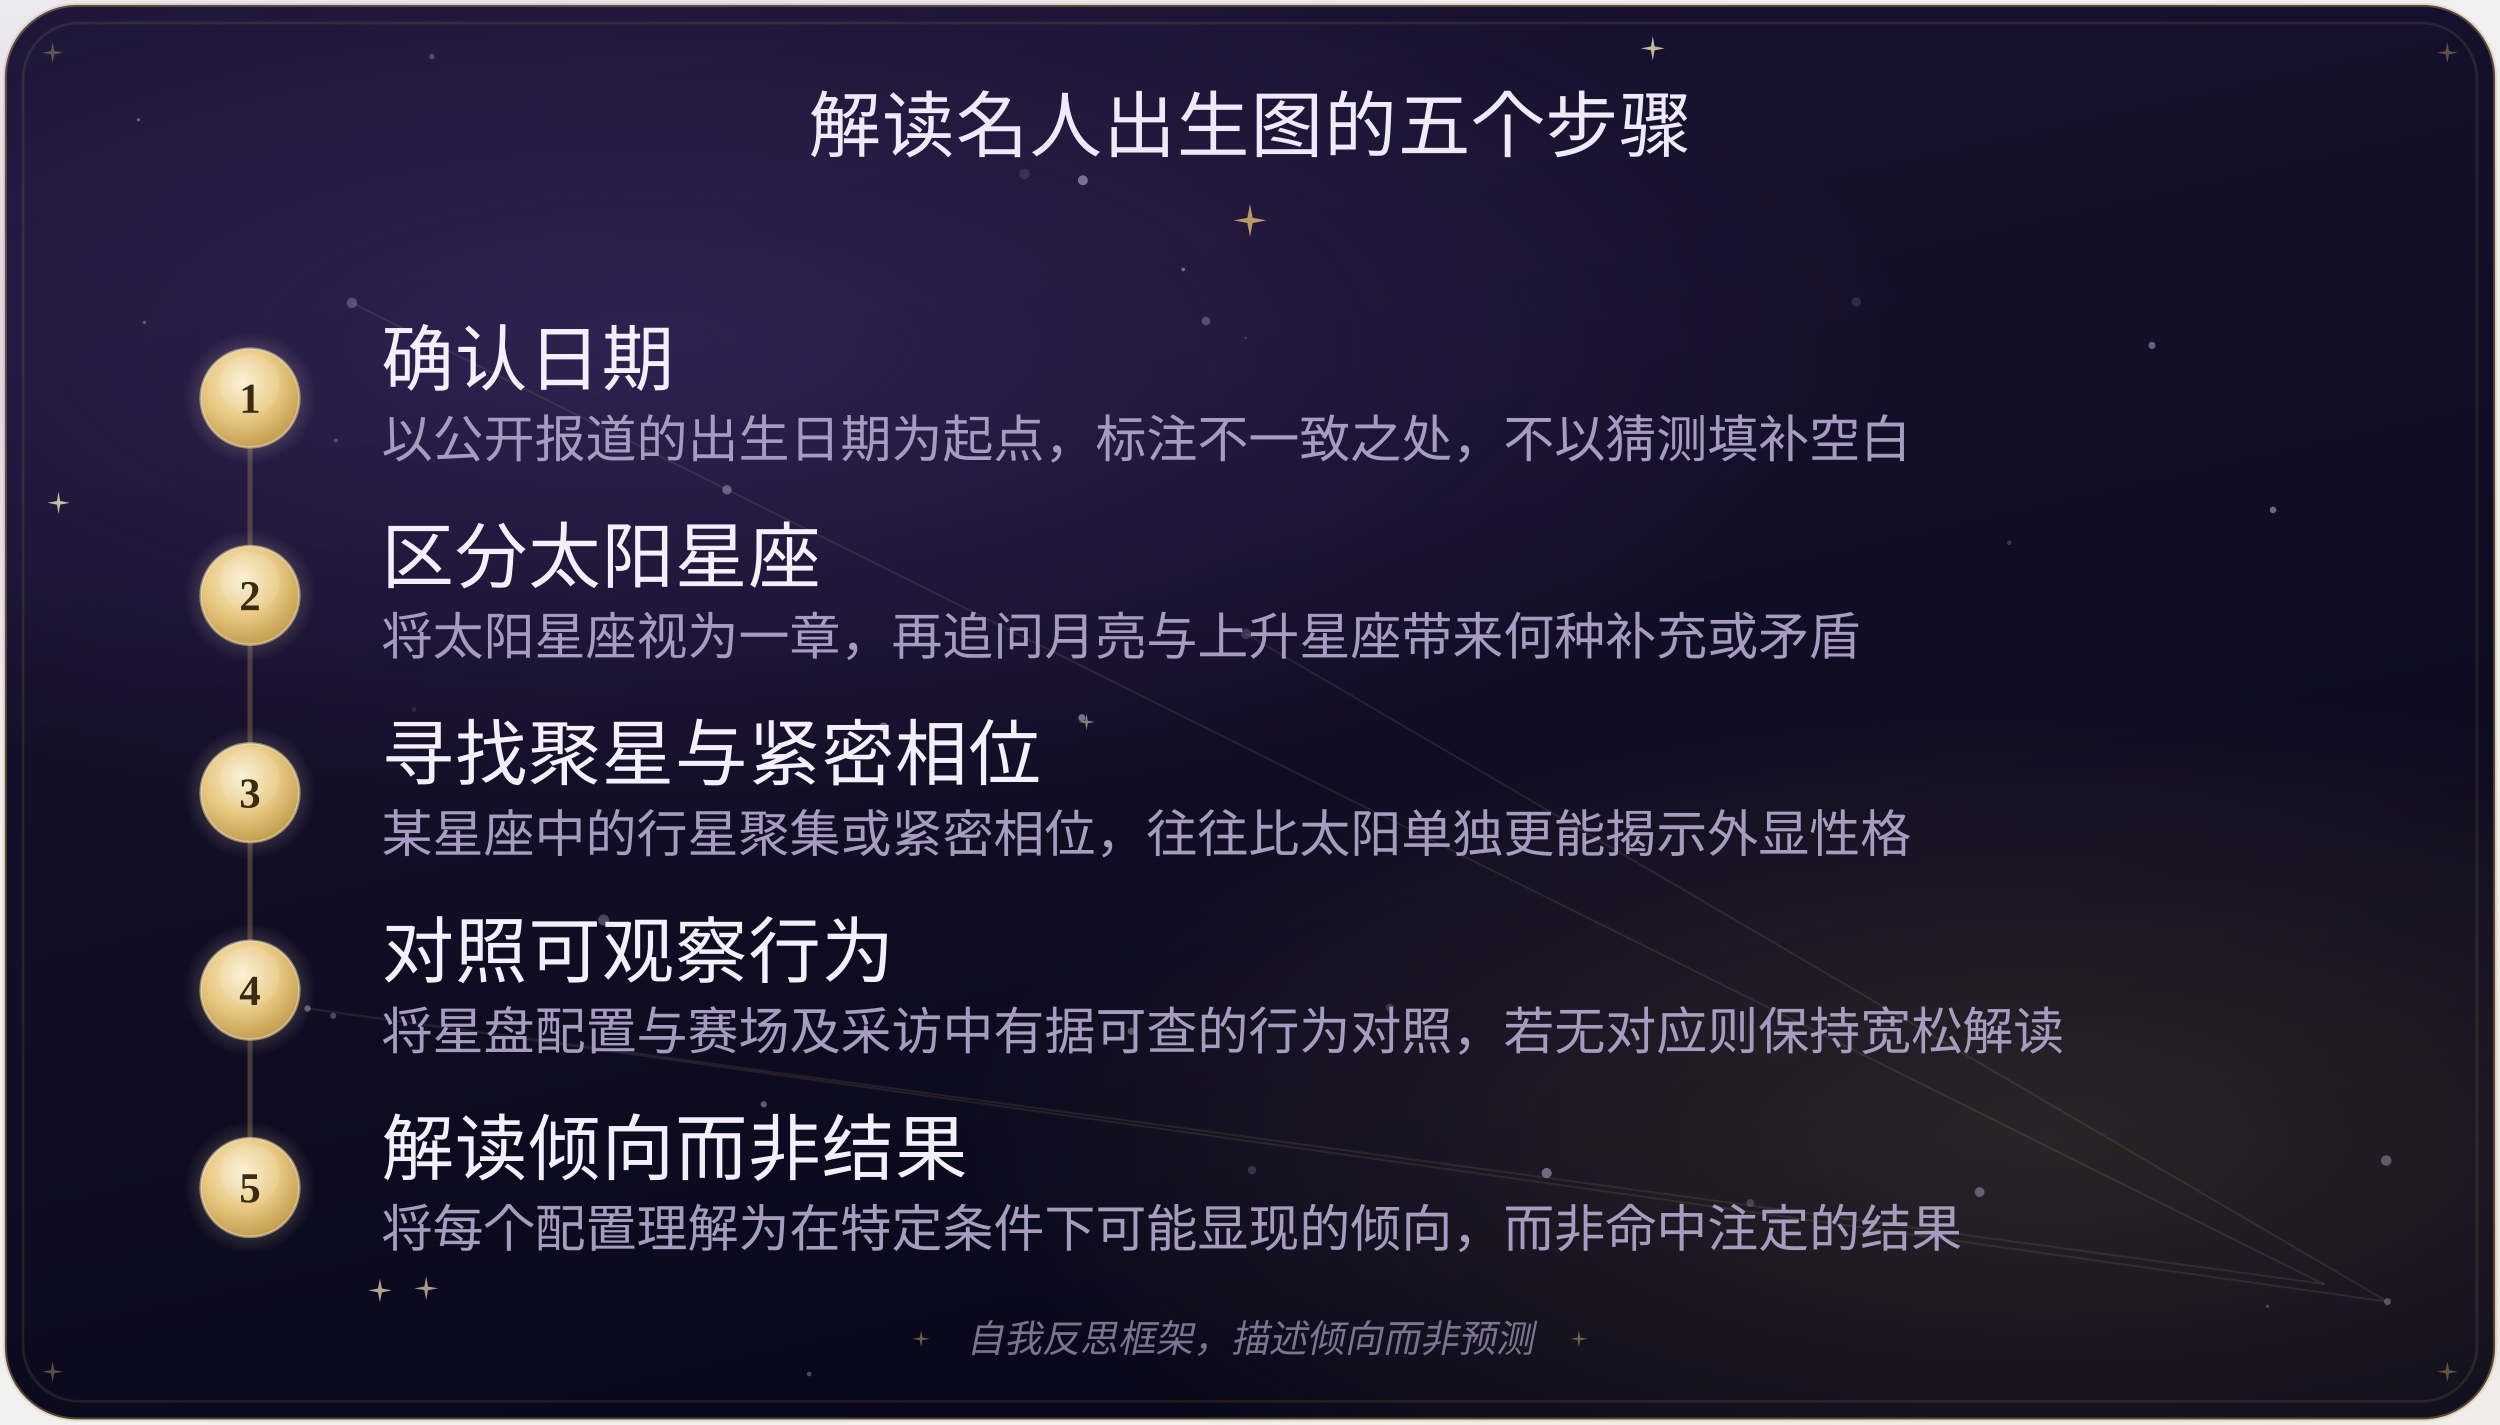
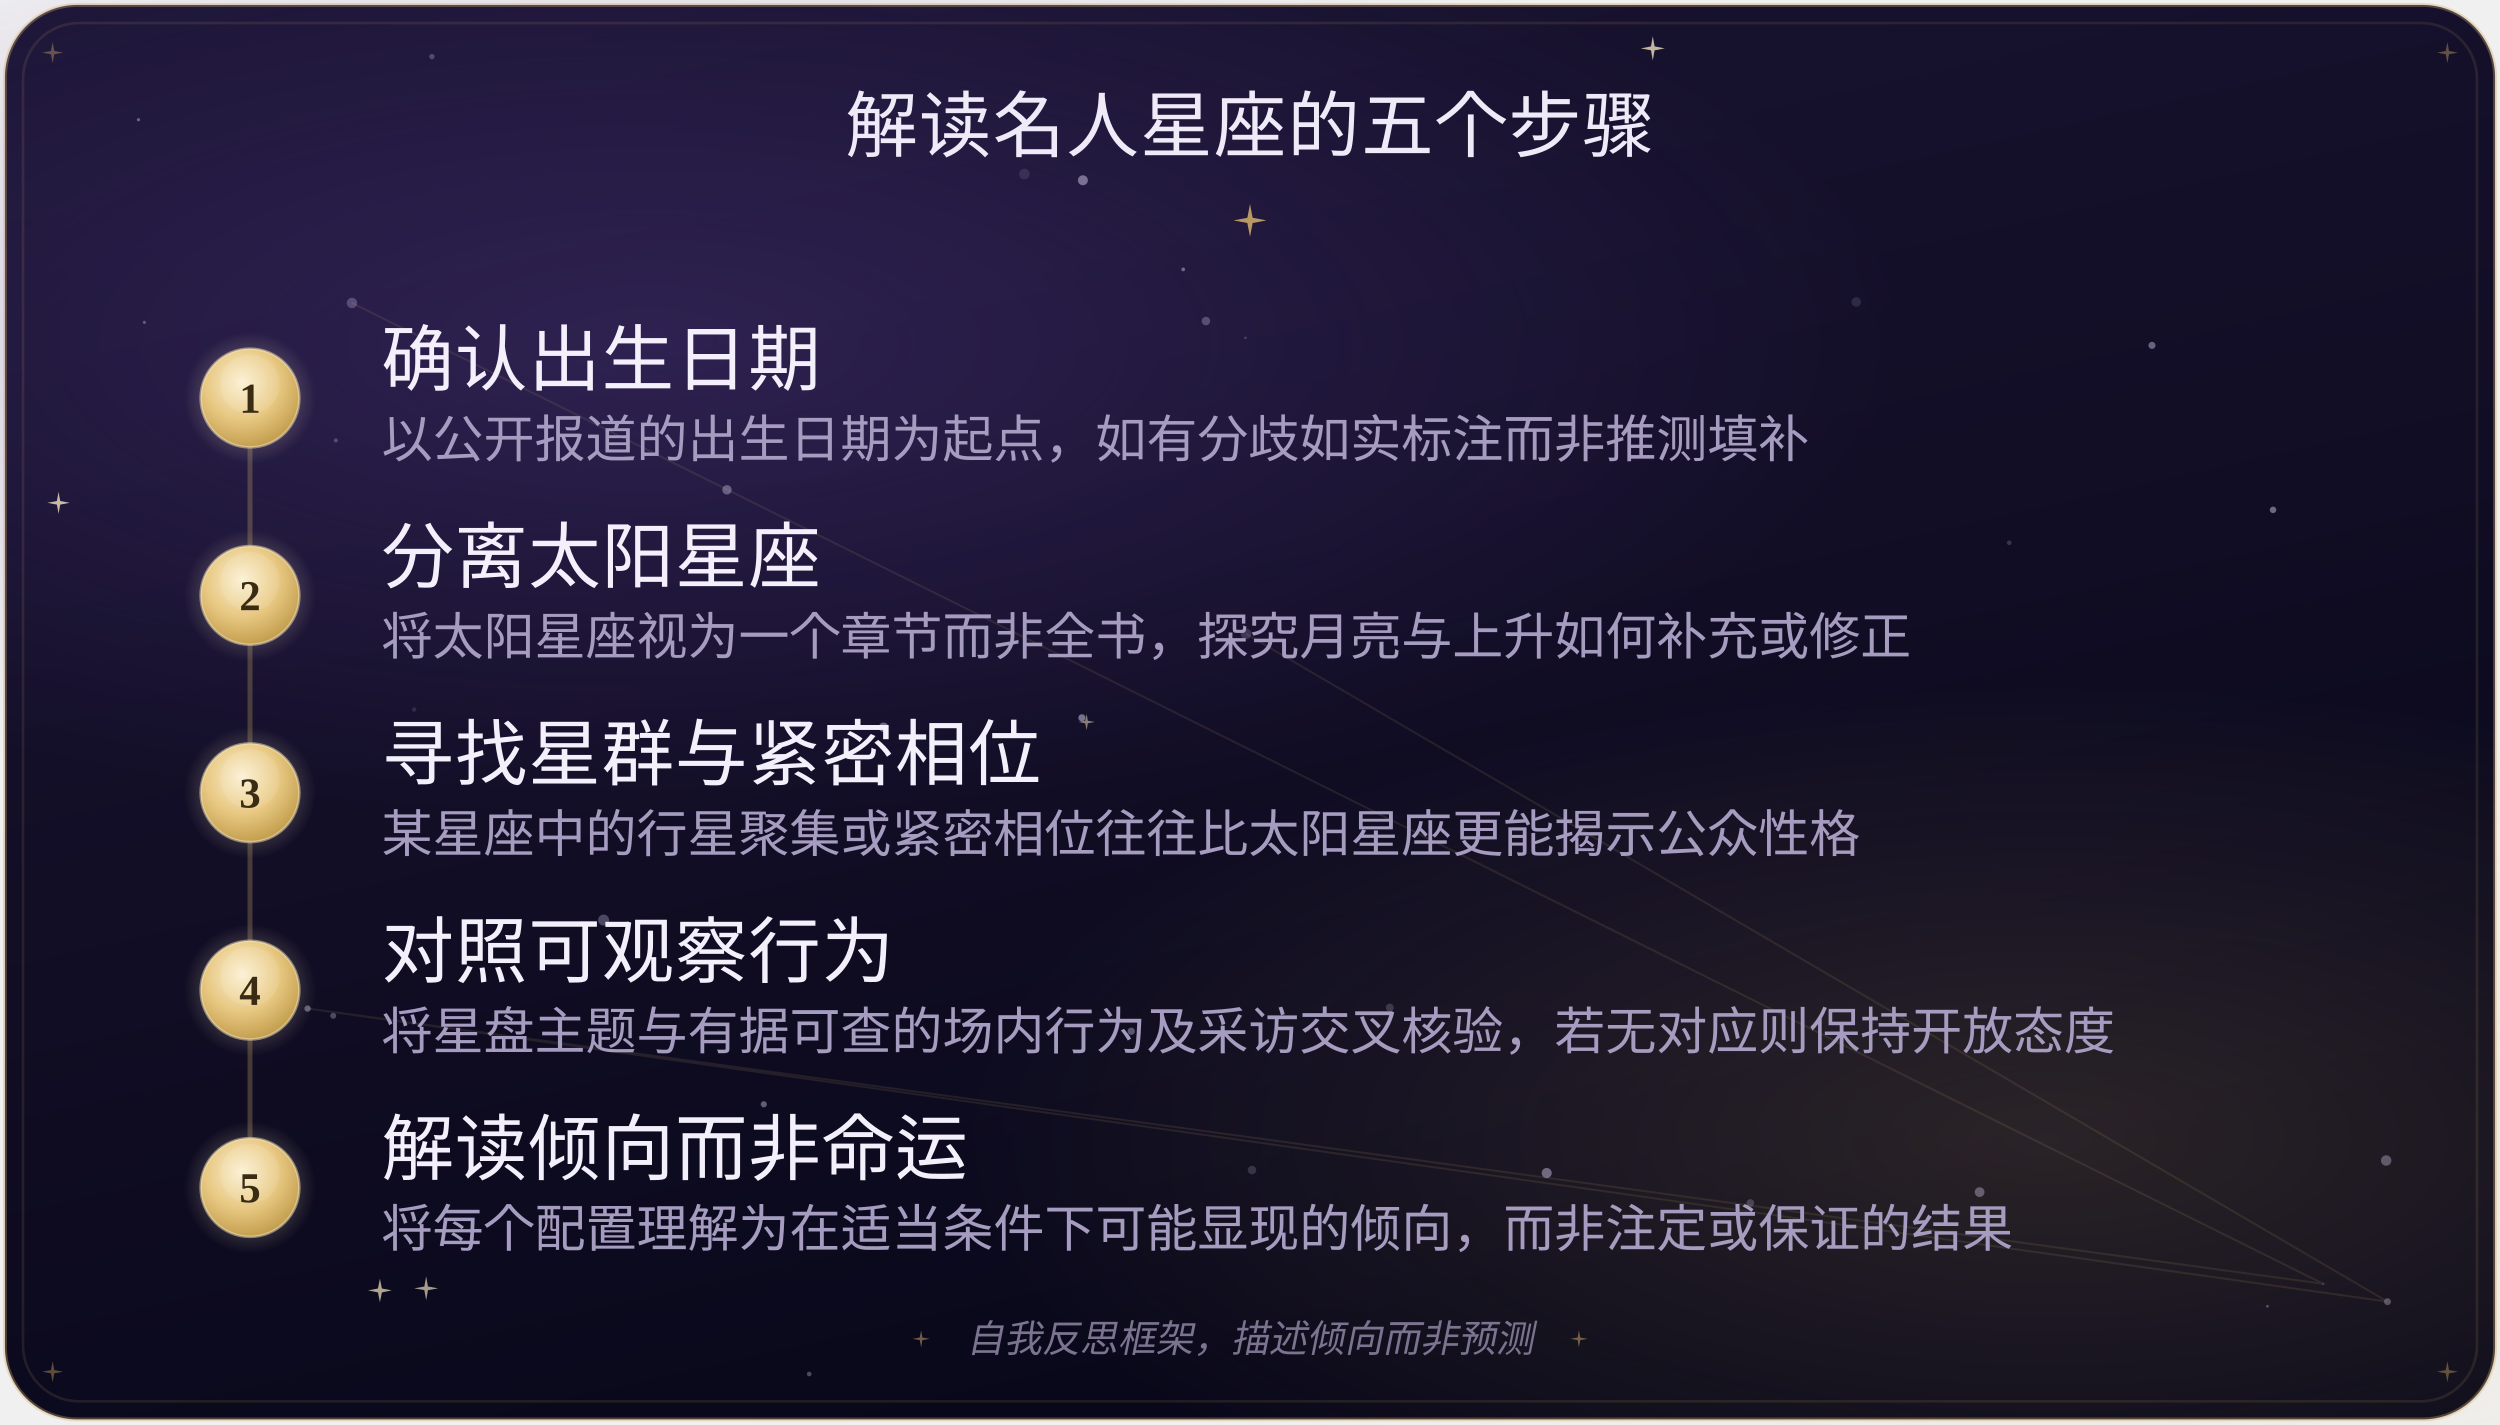
- <svg xmlns="http://www.w3.org/2000/svg" viewBox="0 0 760 433" role="img" aria-label="解读名人出生图的五个步骤">
+ <svg xmlns="http://www.w3.org/2000/svg" viewBox="0 0 760 433" role="img" aria-label="解读名人星座的五个步骤">
  <defs>
    <linearGradient id="bensheltonzodiacsign0zh-panel" x1="0" y1="0" x2="0.4" y2="1">
      <stop offset="0" stop-color="#1a1433" />
      <stop offset="0.55" stop-color="#120e26" />
      <stop offset="1" stop-color="#09081a" />
    </linearGradient>
    <radialGradient id="bensheltonzodiacsign0zh-foil" cx="0.42" cy="0.34" r="0.75">
      <stop offset="0" stop-color="#fbf0d2" />
      <stop offset="0.5" stop-color="#e8c882" />
      <stop offset="1" stop-color="#b8923f" />
    </radialGradient>
    <radialGradient id="bensheltonzodiacsign0zh-glow" cx="0.5" cy="0.5" r="0.5">
      <stop offset="0" stop-color="#f6e6bf" />
      <stop offset="1" stop-color="#f6e6bf" stop-opacity="0" />
    </radialGradient>
    <radialGradient id="bensheltonzodiacsign0zh-neb1" cx="0.5" cy="0.5" r="0.5">
      <stop offset="0" stop-color="#6f4bb0" stop-opacity="0.28" />
      <stop offset="1" stop-color="#6f4bb0" stop-opacity="0" />
    </radialGradient>
    <radialGradient id="bensheltonzodiacsign0zh-neb2" cx="0.5" cy="0.5" r="0.5">
      <stop offset="0" stop-color="#d4af6a" stop-opacity="0.16" />
      <stop offset="1" stop-color="#d4af6a" stop-opacity="0" />
    </radialGradient>
    <linearGradient id="bensheltonzodiacsign0zh-rule" x1="0" y1="0" x2="1" y2="0">
      <stop offset="0" stop-color="#d4af6a" stop-opacity="0" />
      <stop offset="0.5" stop-color="#d4af6a" stop-opacity="0.6" />
      <stop offset="1" stop-color="#d4af6a" stop-opacity="0" />
    </linearGradient>
  </defs>
  <rect x="1.5" y="1.5" width="757" height="430" rx="22" fill="url(#bensheltonzodiacsign0zh-panel)" />
  <ellipse cx="198" cy="104" rx="380" ry="147" fill="url(#bensheltonzodiacsign0zh-neb1)" />
  <ellipse cx="623" cy="346" rx="334" ry="139" fill="url(#bensheltonzodiacsign0zh-neb2)" />
  <circle cx="470.2" cy="356.6" r="1.53" fill="#cfc8ea" opacity="0.47" />
  <circle cx="232.2" cy="335.7" r="0.94" fill="#cfc8ea" opacity="0.43" />
  <circle cx="107.0" cy="92.1" r="1.59" fill="#cfc8ea" opacity="0.28" />
  <circle cx="706.3" cy="390.3" r="0.43" fill="#cfc8ea" opacity="0.15" />
  <circle cx="246.0" cy="417.7" r="0.71" fill="#cfc8ea" opacity="0.33" />
  <circle cx="131.3" cy="17.2" r="0.82" fill="#cfc8ea" opacity="0.28" />
  <circle cx="654.2" cy="105.0" r="1.08" fill="#cfc8ea" opacity="0.45" />
  <circle cx="70.3" cy="354.1" r="1.17" fill="#cfc8ea" opacity="0.43" />
  <circle cx="42.1" cy="36.4" r="0.50" fill="#cfc8ea" opacity="0.43" />
  <circle cx="378.6" cy="102.7" r="0.40" fill="#cfc8ea" opacity="0.22" />
  <circle cx="366.6" cy="97.6" r="1.29" fill="#cfc8ea" opacity="0.30" />
  <circle cx="93.5" cy="306.6" r="0.97" fill="#cfc8ea" opacity="0.42" />
  <circle cx="101.3" cy="308.8" r="0.91" fill="#cfc8ea" opacity="0.32" />
  <circle cx="183.5" cy="279.7" r="1.68" fill="#cfc8ea" opacity="0.31" />
  <circle cx="725.8" cy="395.7" r="1.06" fill="#cfc8ea" opacity="0.34" />
  <circle cx="691.0" cy="155.0" r="1.00" fill="#cfc8ea" opacity="0.48" />
  <circle cx="610.8" cy="165.0" r="0.71" fill="#cfc8ea" opacity="0.21" />
  <circle cx="329.2" cy="54.8" r="1.51" fill="#cfc8ea" opacity="0.50" />
  <circle cx="378.8" cy="192.7" r="1.61" fill="#cfc8ea" opacity="0.20" />
  <circle cx="181.7" cy="310.9" r="0.60" fill="#cfc8ea" opacity="0.17" />
  <circle cx="380.6" cy="355.7" r="1.29" fill="#cfc8ea" opacity="0.19" />
  <circle cx="311.4" cy="52.9" r="1.60" fill="#cfc8ea" opacity="0.13" />
  <circle cx="328.9" cy="218.2" r="1.08" fill="#cfc8ea" opacity="0.53" />
  <circle cx="432.6" cy="191.4" r="0.48" fill="#cfc8ea" opacity="0.28" />
  <circle cx="268.6" cy="221.1" r="1.45" fill="#cfc8ea" opacity="0.48" />
  <circle cx="532.1" cy="365.7" r="1.16" fill="#cfc8ea" opacity="0.24" />
  <circle cx="102.1" cy="133.9" r="0.63" fill="#cfc8ea" opacity="0.28" />
  <circle cx="43.9" cy="98.0" r="0.50" fill="#cfc8ea" opacity="0.35" />
  <circle cx="601.8" cy="362.4" r="1.48" fill="#cfc8ea" opacity="0.38" />
  <circle cx="221.0" cy="148.9" r="1.43" fill="#cfc8ea" opacity="0.39" />
  <circle cx="725.4" cy="352.8" r="1.59" fill="#cfc8ea" opacity="0.36" />
  <circle cx="564.3" cy="91.8" r="1.45" fill="#cfc8ea" opacity="0.14" />
  <circle cx="422.5" cy="306.3" r="1.21" fill="#cfc8ea" opacity="0.21" />
  <circle cx="343.9" cy="313.5" r="1.11" fill="#cfc8ea" opacity="0.39" />
  <circle cx="359.7" cy="81.9" r="0.57" fill="#cfc8ea" opacity="0.46" />
  <circle cx="125.9" cy="215.7" r="0.67" fill="#cfc8ea" opacity="0.14" />
  <circle cx="689.3" cy="397.1" r="0.44" fill="#cfc8ea" opacity="0.32" />
  <path d="M 330.341 217.0 L 330.7 219.1 L 332.8 219.459 L 330.7 219.9 L 330.341 222.0 L 329.9 219.9 L 327.8 219.459 L 329.9 219.1 Z" fill="#f6e6bf" opacity="0.513" />
  <path d="M 17.802 149.5 L 18.3 152.3 L 21.2 152.855 L 18.3 153.4 L 17.802 156.2 L 17.3 153.4 L 14.4 152.855 L 17.3 152.3 Z" fill="#f6e6bf" opacity="0.789" />
  <path d="M 502.44 11.0 L 503.0 14.1 L 506.1 14.711 L 503.0 15.3 L 502.44 18.4 L 501.9 15.3 L 498.8 14.711 L 501.9 14.1 Z" fill="#f6e6bf" opacity="0.772" />
  <path d="M 115.49 388.7 L 116.1 391.7 L 119.1 392.275 L 116.1 392.9 L 115.49 395.9 L 114.9 392.9 L 111.9 392.275 L 114.9 391.7 Z" fill="#f6e6bf" opacity="0.697" />
  <path d="M 129.559 388.0 L 130.1 391.1 L 133.2 391.664 L 130.1 392.2 L 129.559 395.3 L 129.0 392.2 L 125.9 391.664 L 129.0 391.1 Z" fill="#f6e6bf" opacity="0.663" />
  <path d="M 107.0 92.1 L 706.3 390.3 L 93.5 306.6 L 725.8 395.7 L 378.8 192.7" fill="none" stroke="#d4af6a" stroke-width="0.6" opacity="0.12" />
  <rect x="1.5" y="1.5" width="757" height="430" rx="22" fill="none" stroke="#d4af6a" stroke-opacity="0.34" stroke-width="1.2" />
  <rect x="7" y="7" width="746" height="419" rx="17" fill="none" stroke="#d4af6a" stroke-opacity="0.12" stroke-width="0.8" />
  <path d="M 16 12.8 L 16.5 15.5 L 19.2 16 L 16.5 16.5 L 16 19.2 L 15.5 16.5 L 12.8 16 L 15.5 15.5 Z" fill="#d4af6a" opacity="0.4" />
  <path d="M 744 12.8 L 744.5 15.5 L 747.2 16 L 744.5 16.5 L 744 19.2 L 743.5 16.5 L 740.8 16 L 743.5 15.5 Z" fill="#d4af6a" opacity="0.4" />
  <path d="M 16 413.8 L 16.5 416.5 L 19.2 417 L 16.5 417.5 L 16 420.2 L 15.5 417.5 L 12.8 417 L 15.5 416.5 Z" fill="#d4af6a" opacity="0.4" />
  <path d="M 744 413.8 L 744.5 416.5 L 747.2 417 L 744.5 417.5 L 744 420.2 L 743.5 417.5 L 740.8 417 L 743.5 416.5 Z" fill="#d4af6a" opacity="0.4" />
-   <text x="380" y="46" text-anchor="middle" font-family="Georgia, 'Times New Roman', serif" font-size="22" letter-spacing="0.4" fill="#efeaf8">解读名人出生图的五个步骤</text>
+   <text x="380" y="46" text-anchor="middle" font-family="Georgia, 'Times New Roman', serif" font-size="22" letter-spacing="0.4" fill="#efeaf8">解读名人星座的五个步骤</text>
  <line x1="230" y1="67" x2="368" y2="67" stroke="url(#bensheltonzodiacsign0zh-rule)" stroke-width="1" />
  <line x1="392" y1="67" x2="530" y2="67" stroke="url(#bensheltonzodiacsign0zh-rule)" stroke-width="1" />
  <path d="M 380 62.0 L 380.8 66.2 L 385.0 67 L 380.8 67.8 L 380 72.0 L 379.2 67.8 L 375.0 67 L 379.2 66.2 Z" fill="#d4af6a" opacity="0.85" />
  <line x1="76" y1="121" x2="76" y2="361" stroke="#d4af6a" stroke-opacity="0.28" stroke-width="1.5" />
  <circle cx="76" cy="121" r="20.0" fill="url(#bensheltonzodiacsign0zh-glow)" opacity="0.5" />
  <circle cx="76" cy="121" r="15" fill="url(#bensheltonzodiacsign0zh-foil)" stroke="#f6e6bf" stroke-opacity="0.5" stroke-width="0.8" />
  <circle cx="76" cy="116.8" r="9.0" fill="#ffffff" opacity="0.10" />
  <text x="76" y="125.5" text-anchor="middle" font-family="Georgia, 'Times New Roman', serif" font-size="13" font-weight="700" fill="#3a2c12">1</text>
-   <text x="116" y="117.0" font-family="Georgia, 'Times New Roman', serif" font-size="22" letter-spacing="0.3" fill="#f3effb">确认日期</text>
-   <text x="116" y="139.0" font-family="Helvetica, Arial, sans-serif" font-size="15.5" fill="#a59cc0">以公开报道的出生日期为起点，标注不一致之处，不以猜测填补空白</text>
+   <text x="116" y="117.0" font-family="Georgia, 'Times New Roman', serif" font-size="22" letter-spacing="0.3" fill="#f3effb">确认出生日期</text>
+   <text x="116" y="139.0" font-family="Helvetica, Arial, sans-serif" font-size="15.5" fill="#a59cc0">以公开报道的出生日期为起点，如有分歧如实标注而非推测填补</text>
  <circle cx="76" cy="181" r="20.0" fill="url(#bensheltonzodiacsign0zh-glow)" opacity="0.5" />
  <circle cx="76" cy="181" r="15" fill="url(#bensheltonzodiacsign0zh-foil)" stroke="#f6e6bf" stroke-opacity="0.5" stroke-width="0.8" />
  <circle cx="76" cy="176.8" r="9.0" fill="#ffffff" opacity="0.10" />
  <text x="76" y="185.5" text-anchor="middle" font-family="Georgia, 'Times New Roman', serif" font-size="13" font-weight="700" fill="#3a2c12">2</text>
-   <text x="116" y="177.0" font-family="Georgia, 'Times New Roman', serif" font-size="22" letter-spacing="0.3" fill="#f3effb">区分太阳星座</text>
-   <text x="116" y="199.0" font-family="Helvetica, Arial, sans-serif" font-size="15.5" fill="#a59cc0">将太阳星座视为一章，再追问月亮与上升星座带来何种补充或矛盾</text>
+   <text x="116" y="177.0" font-family="Georgia, 'Times New Roman', serif" font-size="22" letter-spacing="0.3" fill="#f3effb">分离太阳星座</text>
+   <text x="116" y="199.0" font-family="Helvetica, Arial, sans-serif" font-size="15.5" fill="#a59cc0">将太阳星座视为一个章节而非全书，探究月亮与上升如何补充或修正</text>
  <circle cx="76" cy="241" r="20.0" fill="url(#bensheltonzodiacsign0zh-glow)" opacity="0.5" />
  <circle cx="76" cy="241" r="15" fill="url(#bensheltonzodiacsign0zh-foil)" stroke="#f6e6bf" stroke-opacity="0.5" stroke-width="0.8" />
  <circle cx="76" cy="236.8" r="9.0" fill="#ffffff" opacity="0.10" />
  <text x="76" y="245.5" text-anchor="middle" font-family="Georgia, 'Times New Roman', serif" font-size="13" font-weight="700" fill="#3a2c12">3</text>
-   <text x="116" y="237.0" font-family="Georgia, 'Times New Roman', serif" font-size="22" letter-spacing="0.3" fill="#f3effb">寻找聚星与紧密相位</text>
-   <text x="116" y="259.0" font-family="Helvetica, Arial, sans-serif" font-size="15.5" fill="#a59cc0">某星座中的行星聚集或紧密相位，往往比太阳单独更能揭示外显性格</text>
+   <text x="116" y="237.0" font-family="Georgia, 'Times New Roman', serif" font-size="22" letter-spacing="0.3" fill="#f3effb">寻找星群与紧密相位</text>
+   <text x="116" y="259.0" font-family="Helvetica, Arial, sans-serif" font-size="15.5" fill="#a59cc0">某星座中的行星聚集或紧密相位往往比太阳星座更能揭示公众性格</text>
  <circle cx="76" cy="301" r="20.0" fill="url(#bensheltonzodiacsign0zh-glow)" opacity="0.5" />
  <circle cx="76" cy="301" r="15" fill="url(#bensheltonzodiacsign0zh-foil)" stroke="#f6e6bf" stroke-opacity="0.5" stroke-width="0.8" />
  <circle cx="76" cy="296.8" r="9.0" fill="#ffffff" opacity="0.10" />
  <text x="76" y="305.5" text-anchor="middle" font-family="Georgia, 'Times New Roman', serif" font-size="13" font-weight="700" fill="#3a2c12">4</text>
  <text x="116" y="297.0" font-family="Georgia, 'Times New Roman', serif" font-size="22" letter-spacing="0.3" fill="#f3effb">对照可观察行为</text>
-   <text x="116" y="319.0" font-family="Helvetica, Arial, sans-serif" font-size="15.5" fill="#a59cc0">将星盘配置与赛场及采访中有据可查的行为对照，若无对应则保持宽松解读</text>
+   <text x="116" y="319.0" font-family="Helvetica, Arial, sans-serif" font-size="15.5" fill="#a59cc0">将星盘主题与有据可查的场内行为及采访交叉核验，若无对应则保持开放态度</text>
  <circle cx="76" cy="361" r="20.0" fill="url(#bensheltonzodiacsign0zh-glow)" opacity="0.5" />
  <circle cx="76" cy="361" r="15" fill="url(#bensheltonzodiacsign0zh-foil)" stroke="#f6e6bf" stroke-opacity="0.5" stroke-width="0.8" />
  <circle cx="76" cy="356.8" r="9.0" fill="#ffffff" opacity="0.10" />
  <text x="76" y="365.5" text-anchor="middle" font-family="Georgia, 'Times New Roman', serif" font-size="13" font-weight="700" fill="#3a2c12">5</text>
-   <text x="116" y="357.0" font-family="Georgia, 'Times New Roman', serif" font-size="22" letter-spacing="0.3" fill="#f3effb">解读倾向而非结果</text>
-   <text x="116" y="379.0" font-family="Helvetica, Arial, sans-serif" font-size="15.5" fill="#a59cc0">将每个配置理解为在特定条件下可能显现的倾向，而非命中注定的结果</text>
+   <text x="116" y="357.0" font-family="Georgia, 'Times New Roman', serif" font-size="22" letter-spacing="0.3" fill="#f3effb">解读倾向而非命运</text>
+   <text x="116" y="379.0" font-family="Helvetica, Arial, sans-serif" font-size="15.5" fill="#a59cc0">将每个配置理解为在适当条件下可能显现的倾向，而非注定或保证的结果</text>
  <path d="M 280.025 404.4 L 280.4 406.6 L 282.6 407 L 280.4 407.4 L 280.025 409.6 L 279.6 407.4 L 277.4 407 L 279.6 406.6 Z" fill="#d4af6a" opacity="0.5" />
  <text x="380" y="411" text-anchor="middle" font-family="Georgia, 'Times New Roman', serif" font-style="italic" font-size="11.5" fill="#7b738f">自我反思框架，描述倾向而非预测</text>
  <path d="M 479.975 404.4 L 480.4 406.6 L 482.6 407 L 480.4 407.4 L 479.975 409.6 L 479.6 407.4 L 477.4 407 L 479.6 406.6 Z" fill="#d4af6a" opacity="0.5" />
</svg>
